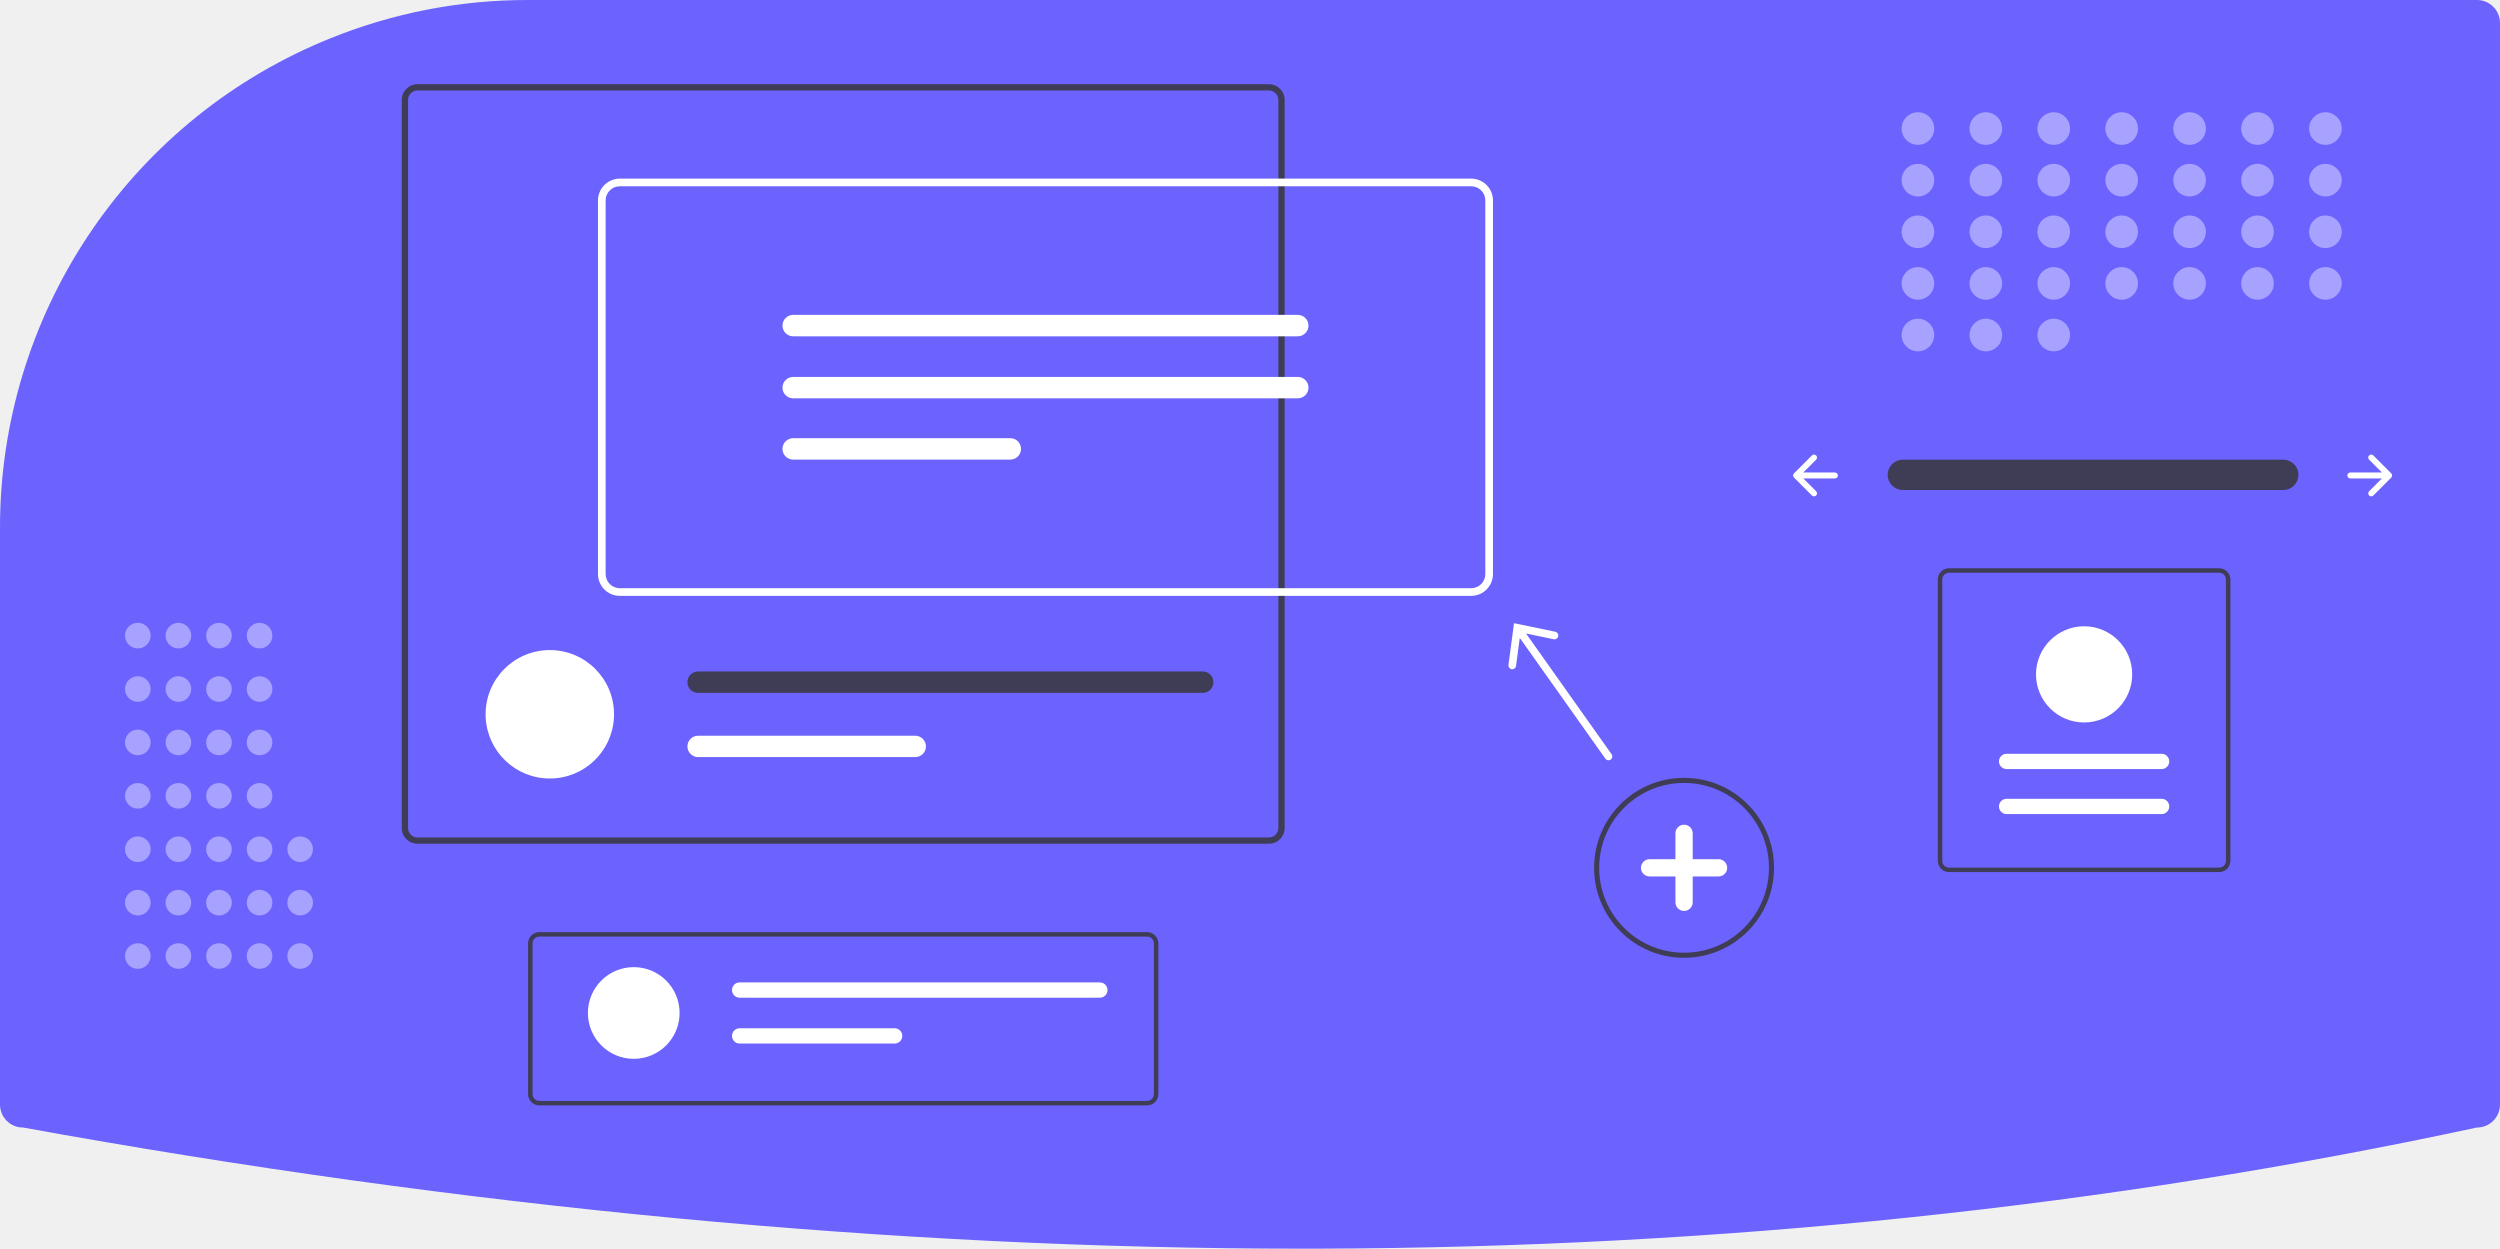
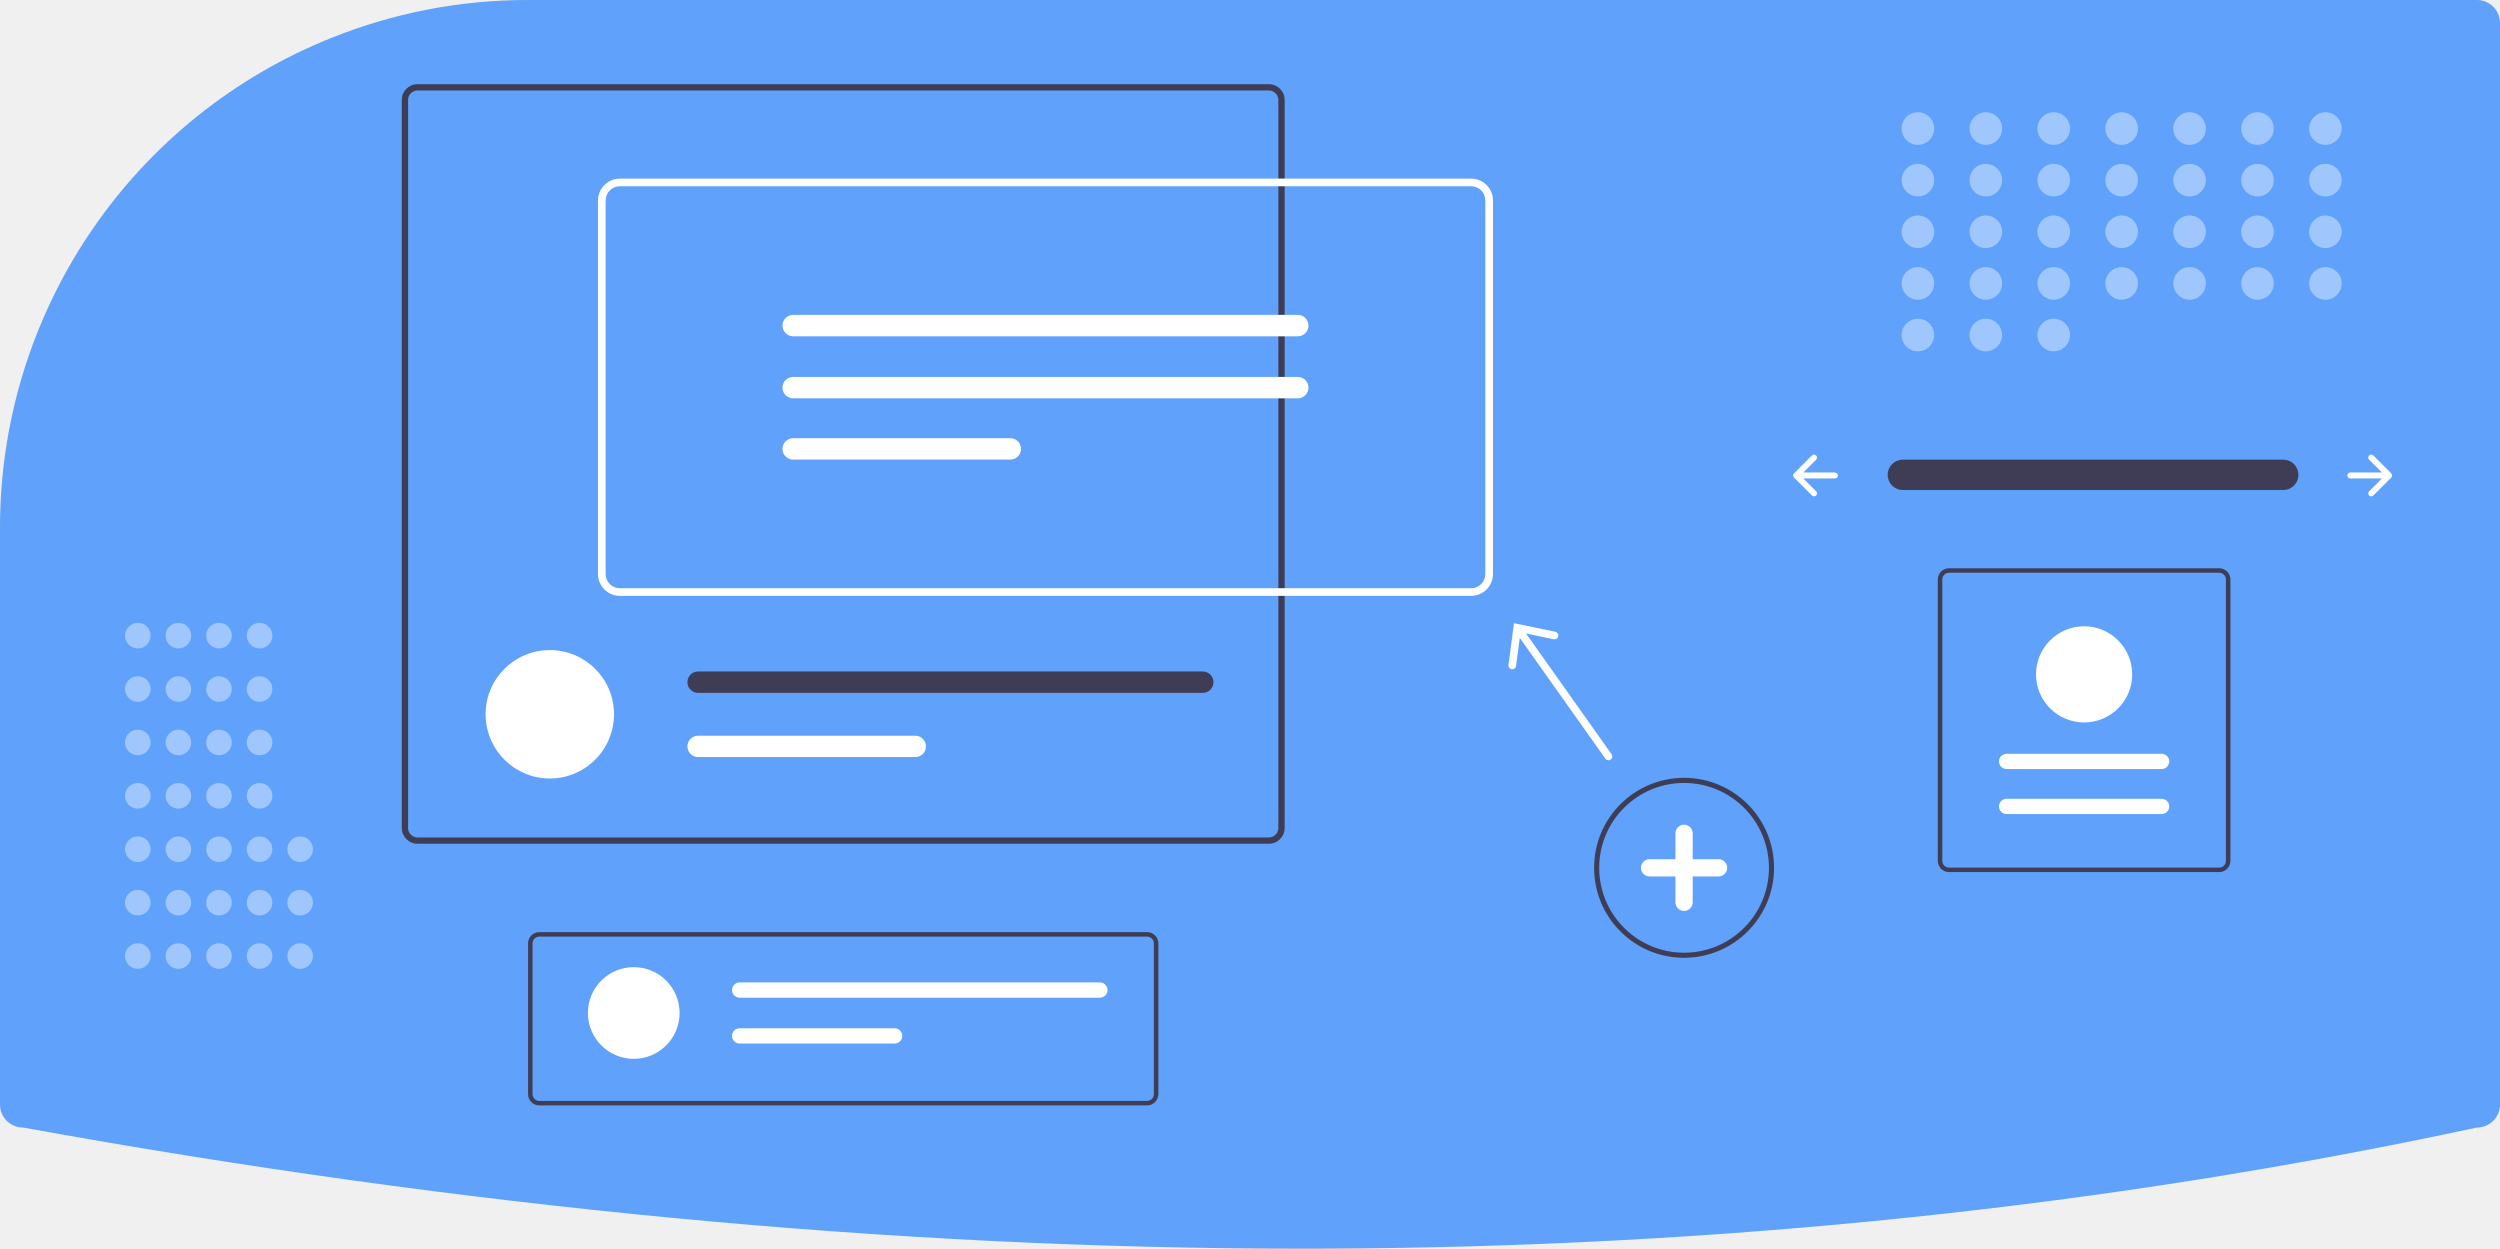
<svg xmlns="http://www.w3.org/2000/svg" data-name="Layer 1" width="980" height="489.48" viewBox="0 0 980 489.48">
-   <path d="M317.06,205.26a205.979,205.979,0,0,0-77.685,15.067c-.994.407-1.991.816-2.988,1.235A206.781,206.781,0,0,0,110,412.32v225.94a9.01,9.01,0,0,0,9,9l.179.016c173.467,31.502,342.106,47.465,501.372,47.465q3.582,0,7.156-.011c156.555-.477,308.994-16.439,453.083-47.447l.21-.022a9.01,9.01,0,0,0,9-9v-424a9.01,9.01,0,0,0-9-9Z" transform="translate(-110 -205.2598)" fill="#6c63ff" />
-   <path id="f4300551-56ef-4356-8f30-d0080b223343-688" data-name="Path 40" d="M855.799,385.452a5.947,5.947,0,0,0,0,11.892H1004.885a5.947,5.947,0,1,0,.195-11.892q-.098-.002-.195,0Z" transform="translate(-110 -205.2598)" fill="#3f3d56" />
+   <path d="M317.06,205.26a205.979,205.979,0,0,0-77.685,15.067c-.994.407-1.991.816-2.988,1.235A206.781,206.781,0,0,0,110,412.32v225.94a9.01,9.01,0,0,0,9,9l.179.016c173.467,31.502,342.106,47.465,501.372,47.465q3.582,0,7.156-.011c156.555-.477,308.994-16.439,453.083-47.447l.21-.022a9.01,9.01,0,0,0,9-9v-424a9.01,9.01,0,0,0-9-9Z" transform="translate(-110 -205.2598)" fill="#5fa1fb" />
+   <path id="f4300551-56ef-4356-8f30-d0080b223343-17" data-name="Path 40" d="M855.799,385.452a5.947,5.947,0,0,0,0,11.892H1004.885a5.947,5.947,0,1,0,.195-11.892q-.098-.002-.195,0Z" transform="translate(-110 -205.2598)" fill="#3f3d56" />
  <path d="M1038.694,383.797a1.17,1.17,0,0,0,0,1.655l5.023,5.023H1031.331a1.17,1.17,0,1,0,0,2.34H1043.717l-5.023,5.023a1.17,1.17,0,1,0,1.655,1.655l7.02-7.02a1.17,1.17,0,0,0,0-1.655l-7.02-7.02A1.17,1.17,0,0,0,1038.694,383.797Z" transform="translate(-110 -205.2598)" fill="#fff" />
  <path d="M821.927,383.797a1.17,1.17,0,0,1,0,1.655l-5.023,5.023h12.386a1.17,1.17,0,1,1,0,2.34H816.905l5.023,5.023a1.17,1.17,0,0,1-1.655,1.655l-7.02-7.02a1.17,1.17,0,0,1,0-1.655l7.02-7.02A1.17,1.17,0,0,1,821.927,383.797Z" transform="translate(-110 -205.2598)" fill="#fff" />
  <g opacity="0.4">
    <circle cx="751.82" cy="50.39" r="6.39" fill="#fff" />
    <circle cx="778.445" cy="50.39" r="6.39" fill="#fff" />
    <circle cx="805.069" cy="50.39" r="6.39" fill="#fff" />
    <circle cx="831.694" cy="50.39" r="6.39" fill="#fff" />
    <circle cx="858.318" cy="50.39" r="6.39" fill="#fff" />
    <circle cx="884.943" cy="50.39" r="6.39" fill="#fff" />
    <circle cx="911.567" cy="50.39" r="6.39" fill="#fff" />
    <circle cx="751.82" cy="70.625" r="6.39" fill="#fff" />
    <circle cx="778.445" cy="70.625" r="6.39" fill="#fff" />
    <circle cx="805.069" cy="70.625" r="6.39" fill="#fff" />
    <circle cx="831.694" cy="70.625" r="6.39" fill="#fff" />
    <circle cx="858.318" cy="70.625" r="6.39" fill="#fff" />
    <circle cx="884.943" cy="70.625" r="6.39" fill="#fff" />
    <circle cx="911.567" cy="70.625" r="6.39" fill="#fff" />
    <circle cx="751.82" cy="90.859" r="6.39" fill="#fff" />
    <circle cx="778.445" cy="90.859" r="6.39" fill="#fff" />
    <circle cx="805.069" cy="90.859" r="6.39" fill="#fff" />
    <circle cx="831.694" cy="90.859" r="6.39" fill="#fff" />
    <circle cx="858.318" cy="90.859" r="6.39" fill="#fff" />
    <circle cx="884.943" cy="90.859" r="6.39" fill="#fff" />
    <circle cx="911.567" cy="90.859" r="6.39" fill="#fff" />
    <circle cx="751.82" cy="111.094" r="6.39" fill="#fff" />
    <circle cx="778.445" cy="111.094" r="6.39" fill="#fff" />
    <circle cx="751.82" cy="131.329" r="6.39" fill="#fff" />
    <circle cx="778.445" cy="131.329" r="6.39" fill="#fff" />
    <circle cx="805.069" cy="131.329" r="6.39" fill="#fff" />
    <circle cx="805.069" cy="111.094" r="6.39" fill="#fff" />
    <circle cx="831.694" cy="111.094" r="6.39" fill="#fff" />
    <circle cx="858.318" cy="111.094" r="6.39" fill="#fff" />
    <circle cx="884.943" cy="111.094" r="6.39" fill="#fff" />
    <circle cx="911.567" cy="111.094" r="6.39" fill="#fff" />
  </g>
  <path d="M770.157,580.719a35.272,35.272,0,1,1,35.272-35.272A35.313,35.313,0,0,1,770.157,580.719Zm0-68.545a33.272,33.272,0,1,0,33.272,33.272A33.31,33.31,0,0,0,770.157,512.174Z" transform="translate(-110 -205.2598)" fill="#3f3d56" />
  <path d="M783.681,542.065H773.538V531.923a3.381,3.381,0,0,0-6.762,0v10.142H756.634a3.381,3.381,0,0,0,0,6.762h10.142v10.142a3.381,3.381,0,0,0,6.762,0V548.827h10.142a3.381,3.381,0,1,0,0-6.762Z" transform="translate(-110 -205.2598)" fill="#fff" />
  <g opacity="0.4">
    <circle cx="54.024" cy="374.766" r="5.024" fill="#fff" />
    <circle cx="54.024" cy="353.833" r="5.024" fill="#fff" />
    <circle cx="54.024" cy="332.9" r="5.024" fill="#fff" />
    <circle cx="54.024" cy="311.967" r="5.024" fill="#fff" />
    <circle cx="54.024" cy="291.034" r="5.024" fill="#fff" />
    <circle cx="54.024" cy="270.101" r="5.024" fill="#fff" />
    <circle cx="54.024" cy="249.168" r="5.024" fill="#fff" />
    <circle cx="69.933" cy="374.766" r="5.024" fill="#fff" />
    <circle cx="69.933" cy="353.833" r="5.024" fill="#fff" />
    <circle cx="69.933" cy="332.9" r="5.024" fill="#fff" />
    <circle cx="69.933" cy="311.967" r="5.024" fill="#fff" />
    <circle cx="69.933" cy="291.034" r="5.024" fill="#fff" />
    <circle cx="69.933" cy="270.101" r="5.024" fill="#fff" />
    <circle cx="69.933" cy="249.168" r="5.024" fill="#fff" />
    <circle cx="85.842" cy="374.766" r="5.024" fill="#fff" />
    <circle cx="85.842" cy="353.833" r="5.024" fill="#fff" />
    <circle cx="85.842" cy="332.9" r="5.024" fill="#fff" />
    <circle cx="85.842" cy="311.967" r="5.024" fill="#fff" />
    <circle cx="85.842" cy="291.034" r="5.024" fill="#fff" />
    <circle cx="85.842" cy="270.101" r="5.024" fill="#fff" />
    <circle cx="85.842" cy="249.168" r="5.024" fill="#fff" />
    <circle cx="101.751" cy="374.766" r="5.024" fill="#fff" />
    <circle cx="101.751" cy="353.833" r="5.024" fill="#fff" />
    <circle cx="117.66" cy="374.766" r="5.024" fill="#fff" />
    <circle cx="117.66" cy="353.833" r="5.024" fill="#fff" />
    <circle cx="117.66" cy="332.9" r="5.024" fill="#fff" />
    <circle cx="101.751" cy="332.9" r="5.024" fill="#fff" />
    <circle cx="101.751" cy="311.967" r="5.024" fill="#fff" />
    <circle cx="101.751" cy="291.034" r="5.024" fill="#fff" />
    <circle cx="101.751" cy="270.101" r="5.024" fill="#fff" />
    <circle cx="101.751" cy="249.168" r="5.024" fill="#fff" />
  </g>
  <path d="M607.408,238.262H273.666a6.189,6.189,0,0,0-6.182,6.182v285.383a6.189,6.189,0,0,0,6.182,6.182H607.408a6.189,6.189,0,0,0,6.182-6.182V244.444A6.189,6.189,0,0,0,607.408,238.262Zm3.705,291.566a3.718,3.718,0,0,1-3.705,3.716H273.666a3.711,3.711,0,0,1-3.705-3.716V244.444a3.711,3.711,0,0,1,3.705-3.716H607.408a3.718,3.718,0,0,1,3.705,3.716Z" transform="translate(-110 -205.2598)" fill="#3f3d56" />
  <path d="M350.702,485.266c0,.44-.012.88-.035,1.308a25.175,25.175,0,0,1-50.281,0c-.023-.428-.035-.868-.035-1.308a25.175,25.175,0,1,1,50.35,0Z" transform="translate(-110 -205.2598)" fill="#fff" />
  <path d="M581.475,468.479H383.663a4.197,4.197,0,0,0,0,8.394H581.475a4.197,4.197,0,0,0,0-8.394Z" transform="translate(-110 -205.2598)" fill="#3f3d56" />
  <path d="M468.78,493.66H383.663a4.191,4.191,0,0,0,0,8.382h85.117a4.191,4.191,0,1,0,0-8.382Z" transform="translate(-110 -205.2598)" fill="#fff" />
  <path d="M686.698,438.841H352.958a8.559,8.559,0,0,1-8.549-8.55V283.829a8.559,8.559,0,0,1,8.549-8.549H686.698a8.559,8.559,0,0,1,8.549,8.549V430.291A8.559,8.559,0,0,1,686.698,438.841ZM352.958,278.28a5.555,5.555,0,0,0-5.549,5.549V430.291a5.556,5.556,0,0,0,5.549,5.55H686.698a5.556,5.556,0,0,0,5.549-5.55V283.829a5.555,5.555,0,0,0-5.549-5.549Z" transform="translate(-110 -205.2598)" fill="#fff" />
  <path d="M420.924,328.699a4.196,4.196,0,1,0,0,8.392H618.732a4.196,4.196,0,1,0,0-8.392Z" transform="translate(-110 -205.2598)" fill="#fff" />
  <path d="M420.924,353.012a4.196,4.196,0,0,0,0,8.392H618.732a4.196,4.196,0,0,0,0-8.392Z" transform="translate(-110 -205.2598)" fill="#fff" />
  <path d="M420.924,377.03a4.196,4.196,0,0,0,0,8.392h85.117a4.196,4.196,0,0,0,0-8.392Z" transform="translate(-110 -205.2598)" fill="#fff" />
  <path d="M741.724,500.893l-33.52-47.307,10.851,2.261a1.501,1.501,0,1,0,.612-2.939l-16.171-3.366-2.183,16.371a1.501,1.501,0,1,0,2.976.396l1.463-10.993L739.276,502.627a1.5,1.5,0,1,0,2.447-1.734Z" transform="translate(-110 -205.2598)" fill="#fff" />
  <path d="M559.666,638.58H321.409a4.417,4.417,0,0,1-4.412-4.412V575.067a4.417,4.417,0,0,1,4.412-4.412h238.257a4.417,4.417,0,0,1,4.412,4.412v59.101A4.417,4.417,0,0,1,559.666,638.58Zm-238.257-66.161a2.65,2.65,0,0,0-2.647,2.647v59.101a2.65,2.65,0,0,0,2.647,2.647h238.257a2.65,2.65,0,0,0,2.647-2.647V575.067a2.65,2.65,0,0,0-2.647-2.647Z" transform="translate(-110 -205.2598)" fill="#3f3d56" />
  <circle cx="248.429" cy="397.09" r="17.973" fill="#fff" />
  <path d="M399.938,590.368a2.995,2.995,0,1,0,0,5.991H541.153a2.995,2.995,0,1,0,0-5.991Z" transform="translate(-110 -205.2598)" fill="#fff" />
  <path d="M399.938,608.341a2.995,2.995,0,1,0,0,5.991H460.703a2.995,2.995,0,1,0,0-5.991Z" transform="translate(-110 -205.2598)" fill="#fff" />
  <path d="M874.024,428.016H979.917a4.417,4.417,0,0,1,4.412,4.412V542.71a4.417,4.417,0,0,1-4.412,4.412H874.024a4.417,4.417,0,0,1-4.412-4.412V432.428A4.417,4.417,0,0,1,874.024,428.016ZM979.917,545.358a2.65,2.65,0,0,0,2.647-2.647V432.428a2.65,2.65,0,0,0-2.647-2.647H874.024a2.65,2.65,0,0,0-2.647,2.647V542.71a2.65,2.65,0,0,0,2.647,2.647Z" transform="translate(-110 -205.2598)" fill="#3f3d56" />
  <path d="M957.353,524.38a2.995,2.995,0,0,0,0-5.991H896.588a2.995,2.995,0,0,0,0,5.991Z" transform="translate(-110 -205.2598)" fill="#fff" />
  <path d="M957.353,506.731a2.995,2.995,0,1,0,0-5.991H896.588a2.995,2.995,0,1,0,0,5.991Z" transform="translate(-110 -205.2598)" fill="#fff" />
  <path d="M926.97,450.758a18.855,18.855,0,1,1-18.855,18.855A18.876,18.876,0,0,1,926.97,450.758Z" transform="translate(-110 -205.2598)" fill="#fff" />
</svg>
